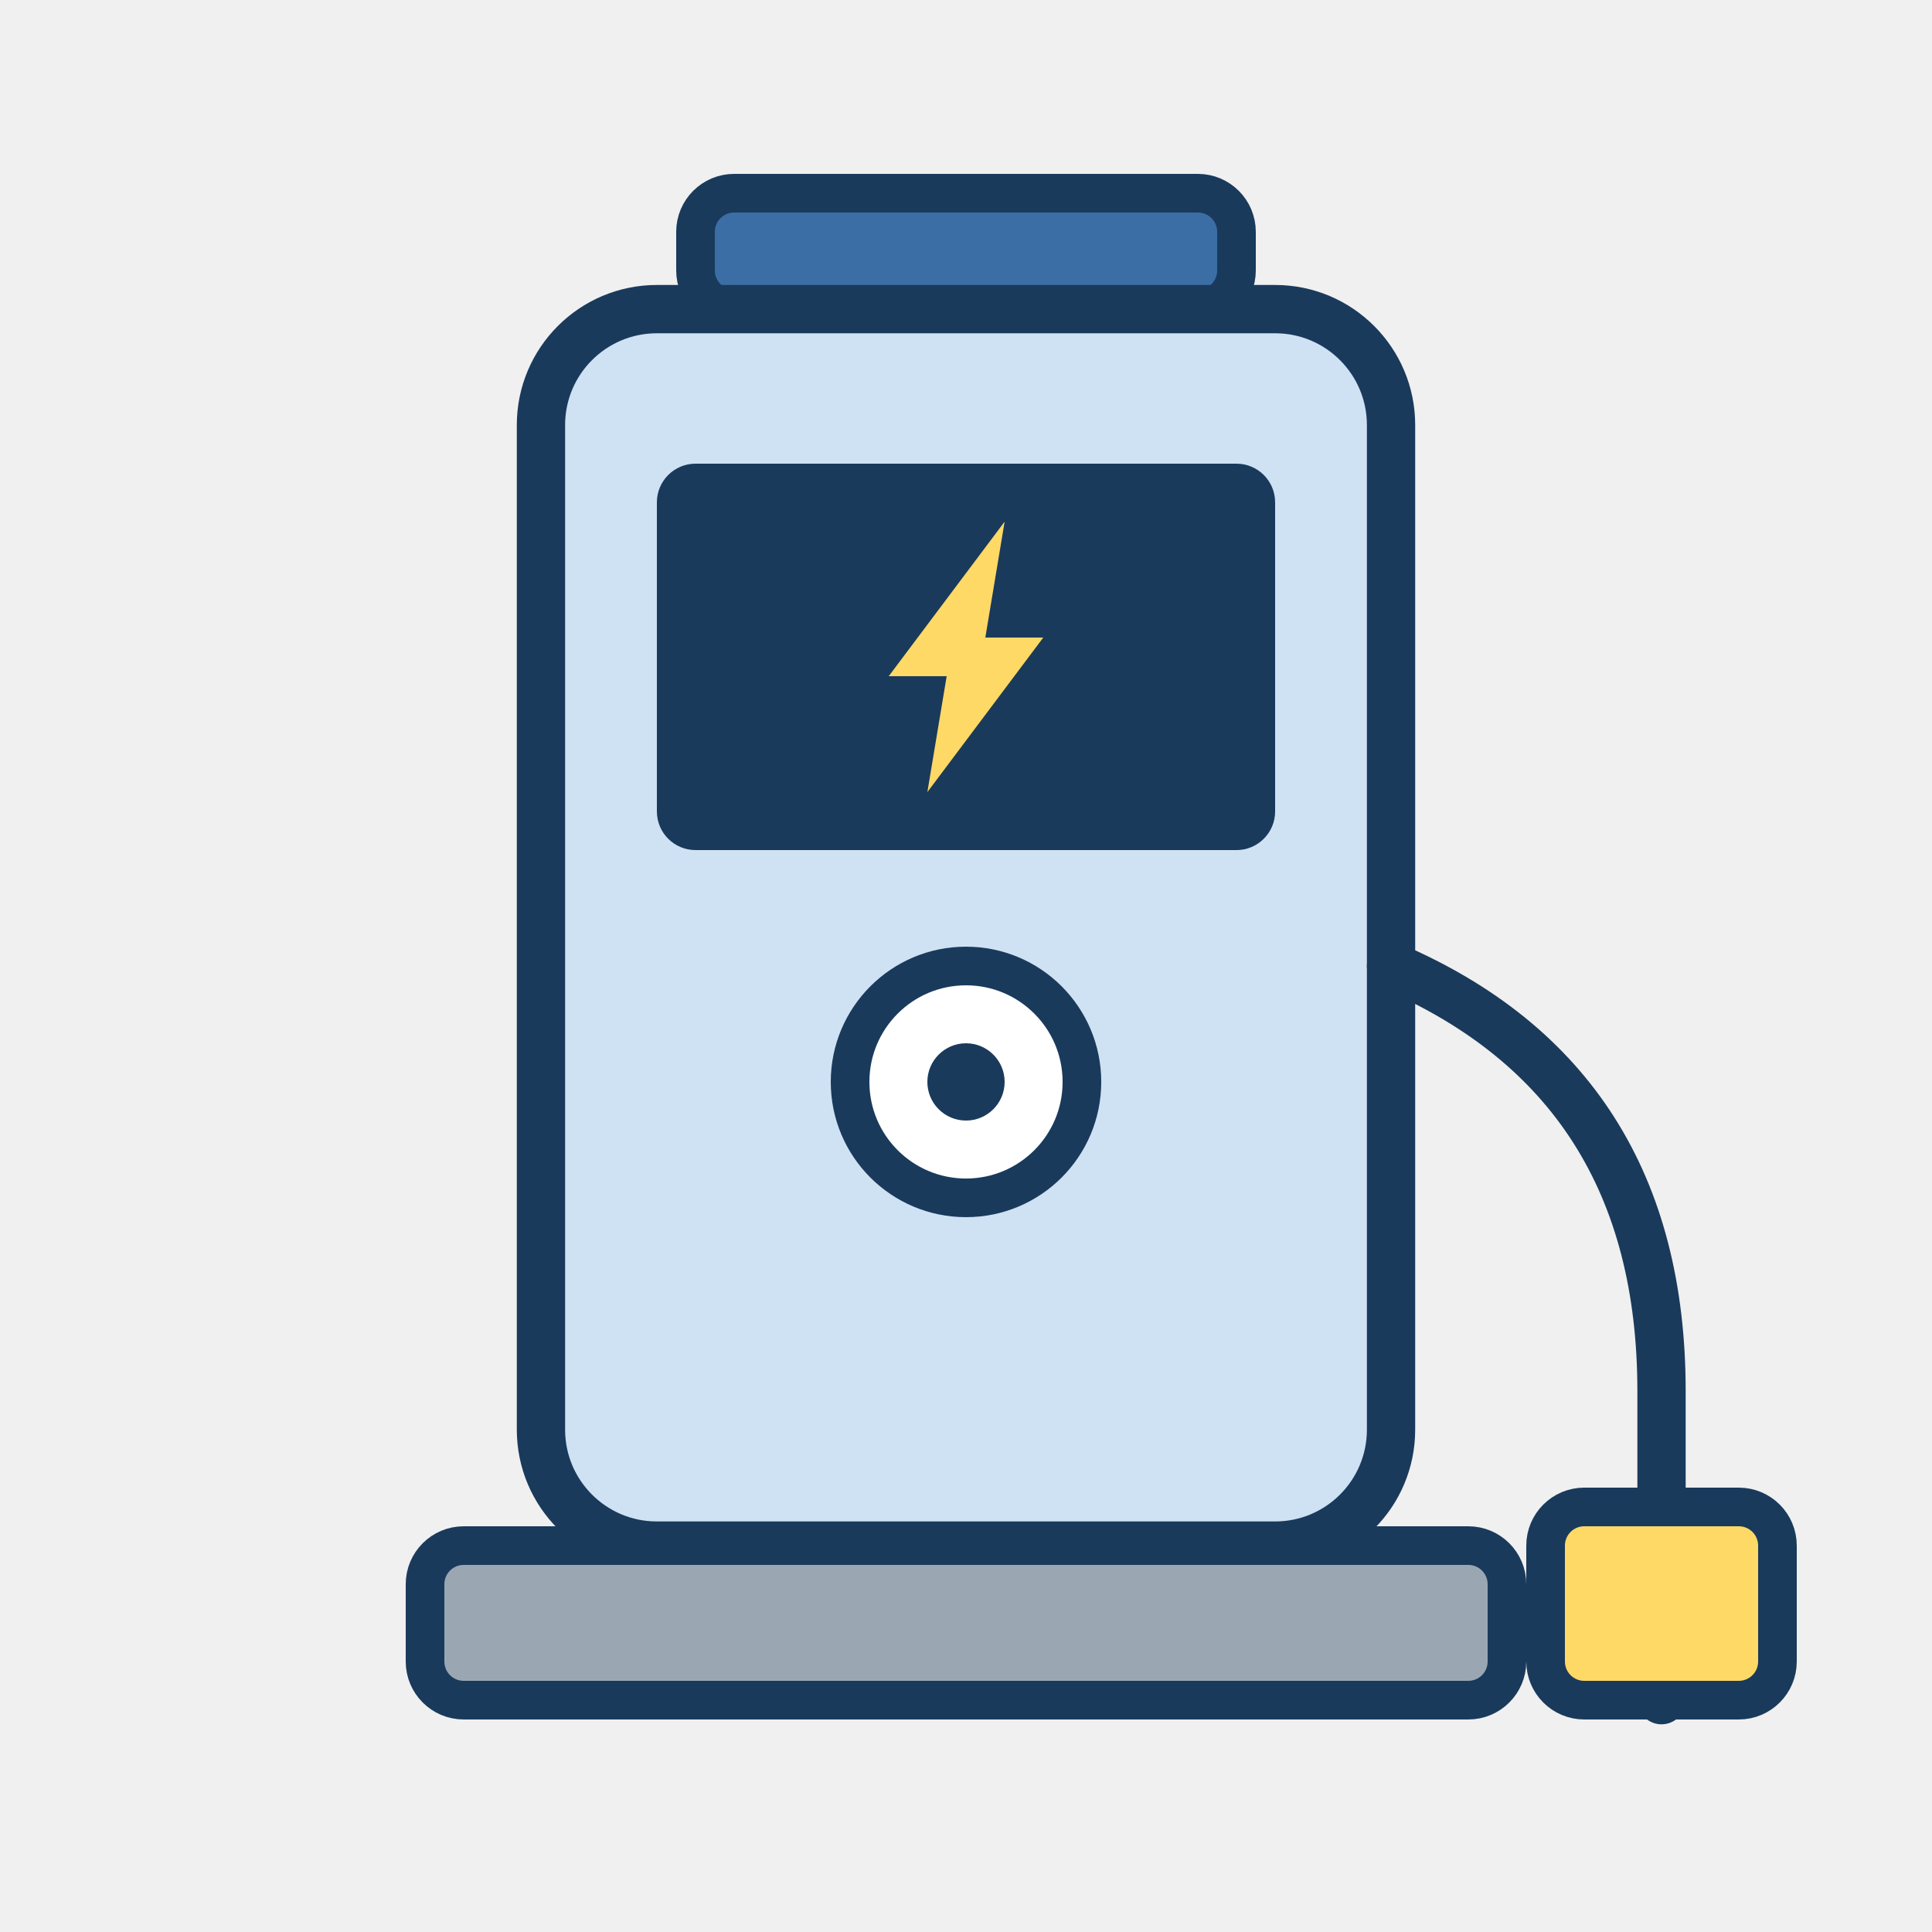
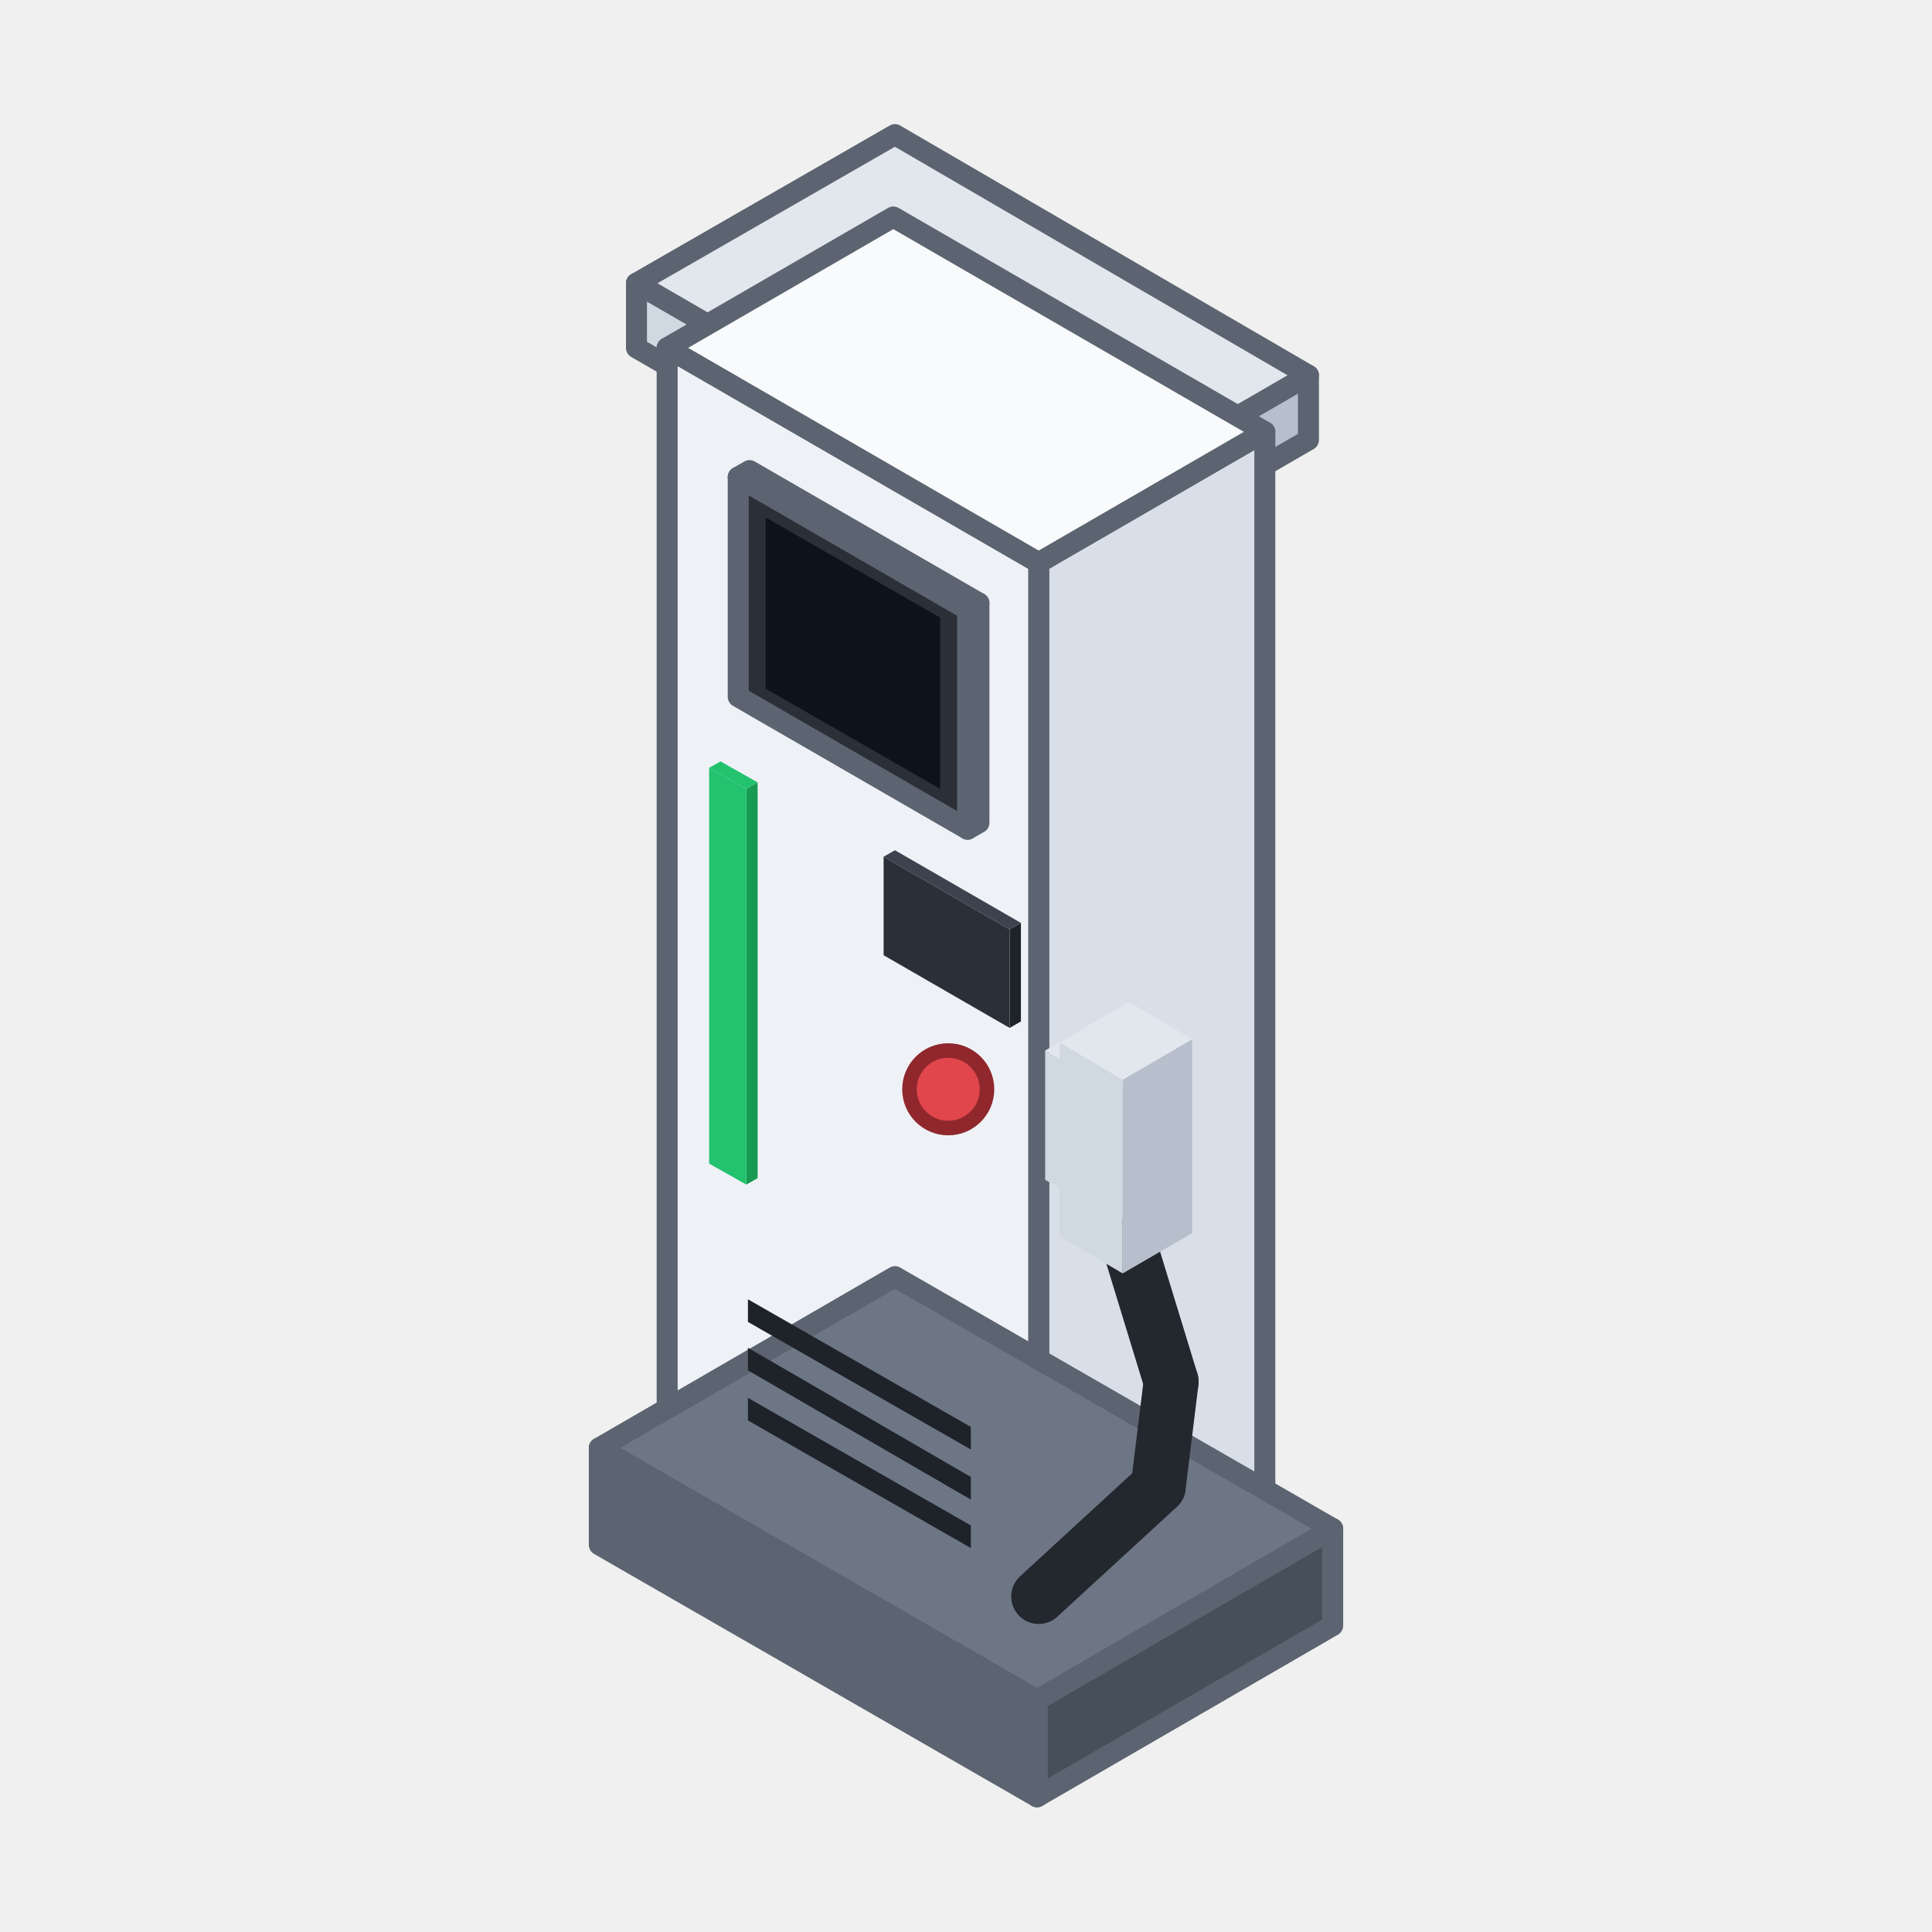
<svg xmlns="http://www.w3.org/2000/svg" viewBox="0 0 100 100" width="100" height="100">
-   <rect x="36" y="10" width="28" height="6" rx="2" ry="2" fill="#3b6ea5" stroke="#1a3a5c" stroke-width="2" />
-   <rect x="28" y="16" width="44" height="64" rx="6" ry="6" fill="#cfe2f3" stroke="#1a3a5c" stroke-width="2.5" stroke-linejoin="round" />
-   <rect x="34" y="24" width="32" height="20" rx="2" ry="2" fill="#1a3a5c" />
-   <path d="M52 27 L46 35 L49 35 L48 41 L54 33 L51 33 Z" fill="#ffd966" />
-   <circle cx="50" cy="56" r="6" fill="#ffffff" stroke="#1a3a5c" stroke-width="2" />
-   <circle cx="50" cy="56" r="2" fill="#1a3a5c" />
-   <rect x="22" y="80" width="56" height="8" rx="2" ry="2" fill="#9aa7b3" stroke="#1a3a5c" stroke-width="2" />
-   <path d="M72 50 Q86 56 86 72 L86 88" fill="none" stroke="#1a3a5c" stroke-width="2.5" stroke-linecap="round" />
-   <rect x="80" y="78" width="12" height="10" rx="2" ry="2" fill="#ffd966" stroke="#1a3a5c" stroke-width="2" />
+   <g transform="translate(50.00 82.05) scale(0.8361)">
+     <polygon points="21.2,-70.9 5.3,-61.7 5.3,-65.7 21.2,-74.9" fill="#b6bfcb" stroke="#5b6470" stroke-width="1.3" stroke-linejoin="round" />
+     <polygon points="-20.4,-76.6 5.3,-61.7 5.3,-65.7 -20.4,-80.6" fill="#d0d8e1" stroke="#5b6470" stroke-width="1.3" stroke-linejoin="round" />
+     <polygon points="-4.4,-89.8 21.2,-74.9 5.3,-65.7 -20.4,-80.6" fill="#e2e7ee" stroke="#5b6470" stroke-width="1.3" stroke-linejoin="round" />
+     <polygon points="18.5,-3.4 4.5,4.7 4.5,-63.3 18.5,-71.4" fill="#d9dfe8" stroke="#5b6470" stroke-width="1.3" stroke-linejoin="round" />
+     <polygon points="-18.5,-8.6 4.5,4.7 4.5,-63.3 -18.5,-76.6" fill="#eef1f6" stroke="#5b6470" stroke-width="1.3" stroke-linejoin="round" />
+     <polygon points="-4.5,-84.7 18.5,-71.4 4.5,-63.3 -18.5,-76.6" fill="#f8fafc" stroke="#5b6470" stroke-width="1.3" stroke-linejoin="round" />
+     <text x="-7.1" y="-57.7" font-family="Arial,Helvetica,sans-serif" font-size="6" font-weight="700" fill="#cfe2ee" text-anchor="middle" dominant-baseline="central">⚡</text>
+     <circle cx="-1.1" cy="-30.7" r="2.4" fill="#e0464c" stroke="#8f272c" stroke-width="0.9" />
+     <line x1="10.1" y1="-21.1" x2="12.7" y2="-12.6" stroke="#23272e" stroke-width="3.4" stroke-linecap="round" />
+     <polygon points="22.7,2.5 4.4,13.1 4.4,7.1 22.7,-3.5" fill="#474f5a" stroke="#5b6470" stroke-width="1.3" stroke-linejoin="round" />
+     <polygon points="-22.7,-2.5 4.4,13.1 4.4,7.1 -22.7,-8.5" fill="#5b6470" stroke="#5b6470" stroke-width="1.3" stroke-linejoin="round" />
+     <polygon points="-4.4,-19.1 22.7,-3.5 4.4,7.1 -22.7,-8.5" fill="#6d7684" stroke="#5b6470" stroke-width="1.3" stroke-linejoin="round" />
+     <line x1="12.7" y1="-12.6" x2="11.9" y2="-6.1" stroke="#23272e" stroke-width="3.4" stroke-linecap="round" />
+     <line x1="11.9" y1="-6.1" x2="4.5" y2="0.7" stroke="#23272e" stroke-width="3.4" stroke-linecap="round" />
+     <polygon points="0.8,-47.2 0.1,-46.8 0.1,-60.4 0.8,-60.8" fill="#1e232a" stroke="#5b6470" stroke-width="1.3" stroke-linejoin="round" />
+     <polygon points="-14.1,-55.0 0.1,-46.8 0.1,-60.4 -14.1,-68.6" fill="#2b3038" stroke="#5b6470" stroke-width="1.3" stroke-linejoin="round" />
+     <polygon points="-13.4,-69.0 0.8,-60.8 0.1,-60.4 -14.1,-68.6" fill="#3c434e" stroke="#5b6470" stroke-width="1.3" stroke-linejoin="round" />
+     <polygon points="-12.4,-66.1 -1.6,-59.9 -1.6,-49.3 -12.4,-55.5" fill="#0d131c" />
+     <polygon points="-12.9,-25.2 -13.6,-24.8 -13.6,-49.3 -12.9,-49.7" fill="#189a52" />
+     <polygon points="-15.9,-26.1 -13.6,-24.8 -13.6,-49.3 -15.9,-50.6" fill="#22c26e" />
+     <polygon points="-15.2,-51.0 -12.9,-49.7 -13.6,-49.3 -15.9,-50.6" fill="#22c26e" />
+     <polygon points="3.4,-34.9 2.7,-34.5 2.7,-40.6 3.4,-41.0" fill="#1e232a" />
+     <polygon points="-5.1,-39.0 2.7,-34.5 2.7,-40.6 -5.1,-45.1" fill="#2b3038" />
+     <polygon points="-4.4,-45.5 3.4,-41.0 2.7,-40.6 -5.1,-45.1" fill="#3c434e" />
+     <polygon points="-13.5,-10.2 0.3,-2.3 0.3,-3.7 -13.5,-11.6" fill="#1e232a" />
+     <polygon points="-13.5,-13.3 0.3,-5.3 0.3,-6.7 -13.5,-14.7" fill="#1e232a" />
+     <polygon points="-13.5,-16.3 0.3,-8.4 0.3,-9.8 -13.5,-17.7" fill="#1e232a" />
+     <polygon points="12.7,-24.6 9.3,-22.6 9.3,-30.6 12.7,-32.6" fill="#b6bfcb" />
+     <polygon points="4.9,-25.1 9.3,-22.6 9.3,-30.6 4.9,-33.1" fill="#d0d8e1" />
+     <polygon points="8.4,-35.1 12.7,-32.6 9.3,-30.6 4.9,-33.1" fill="#e2e7ee" />
+     <polygon points="14.0,-21.8 9.7,-19.3 9.7,-31.3 14.0,-33.8" fill="#b6bfcb" />
+     <polygon points="5.8,-21.6 9.7,-19.3 9.7,-31.3 5.8,-33.6" fill="#d0d8e1" />
+     <polygon points="10.1,-36.1 14.0,-33.8 9.7,-31.3 5.8,-33.6" fill="#e2e7ee" />
+   </g>
</svg>
